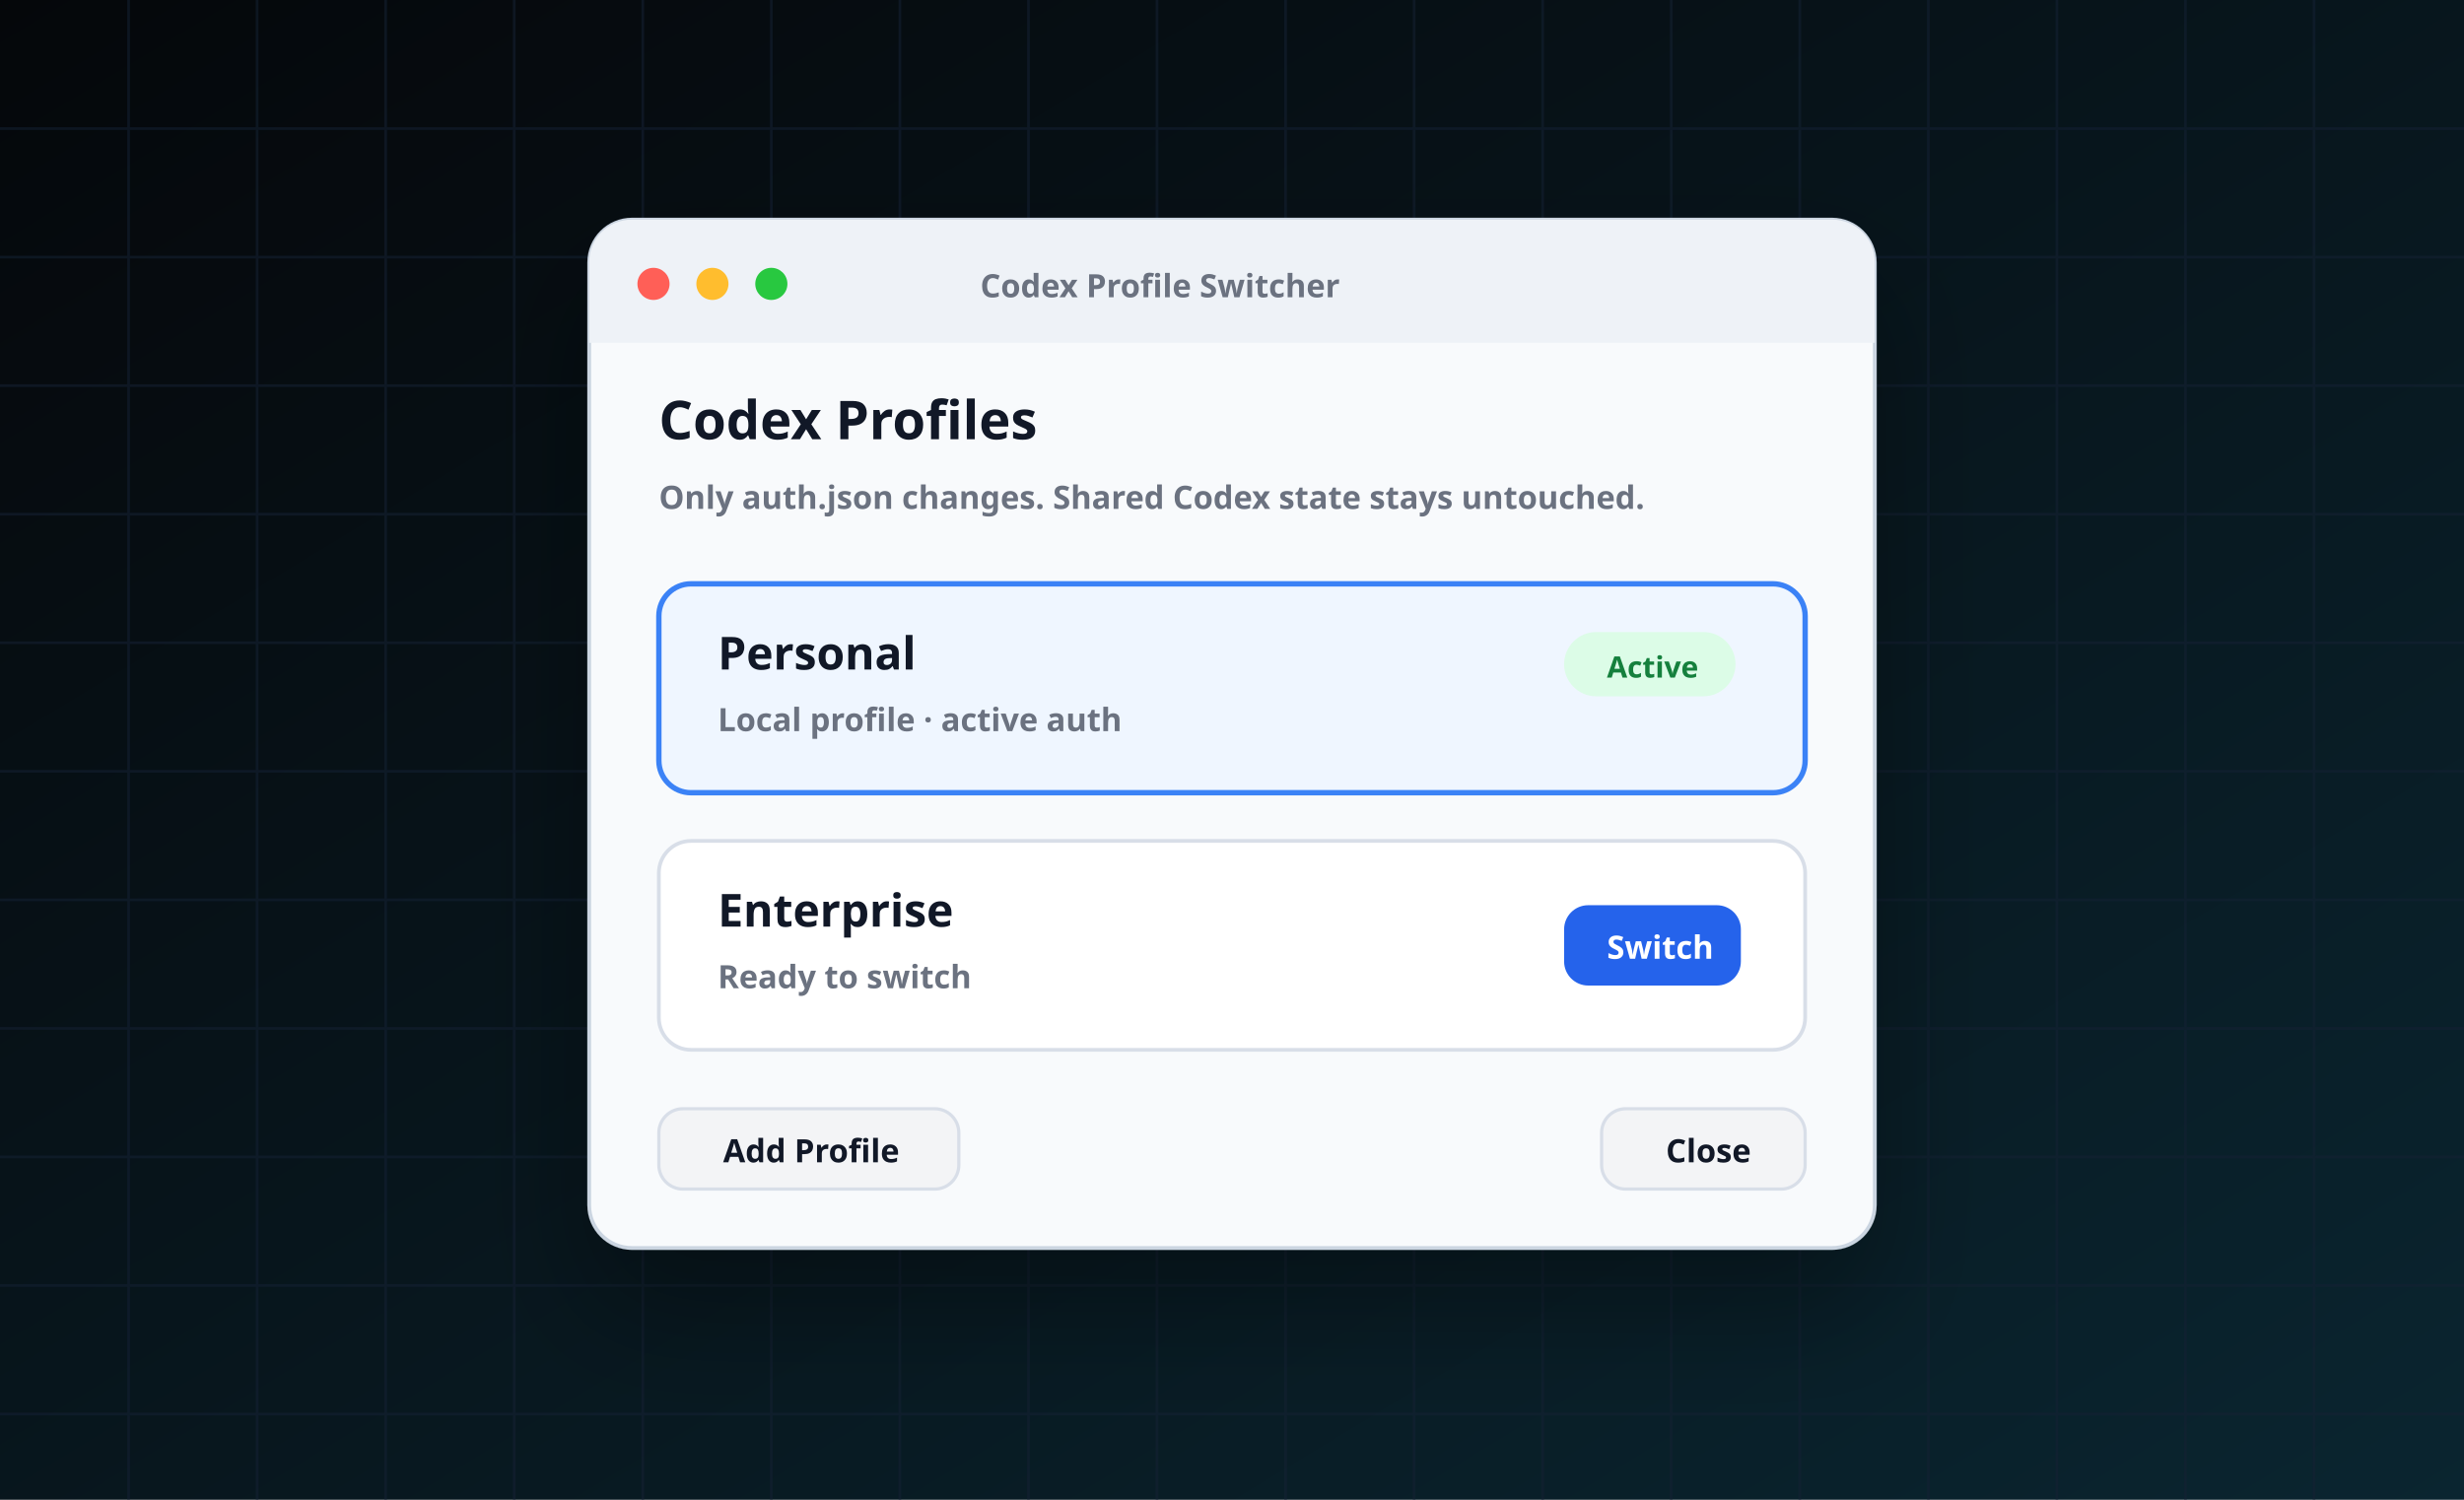
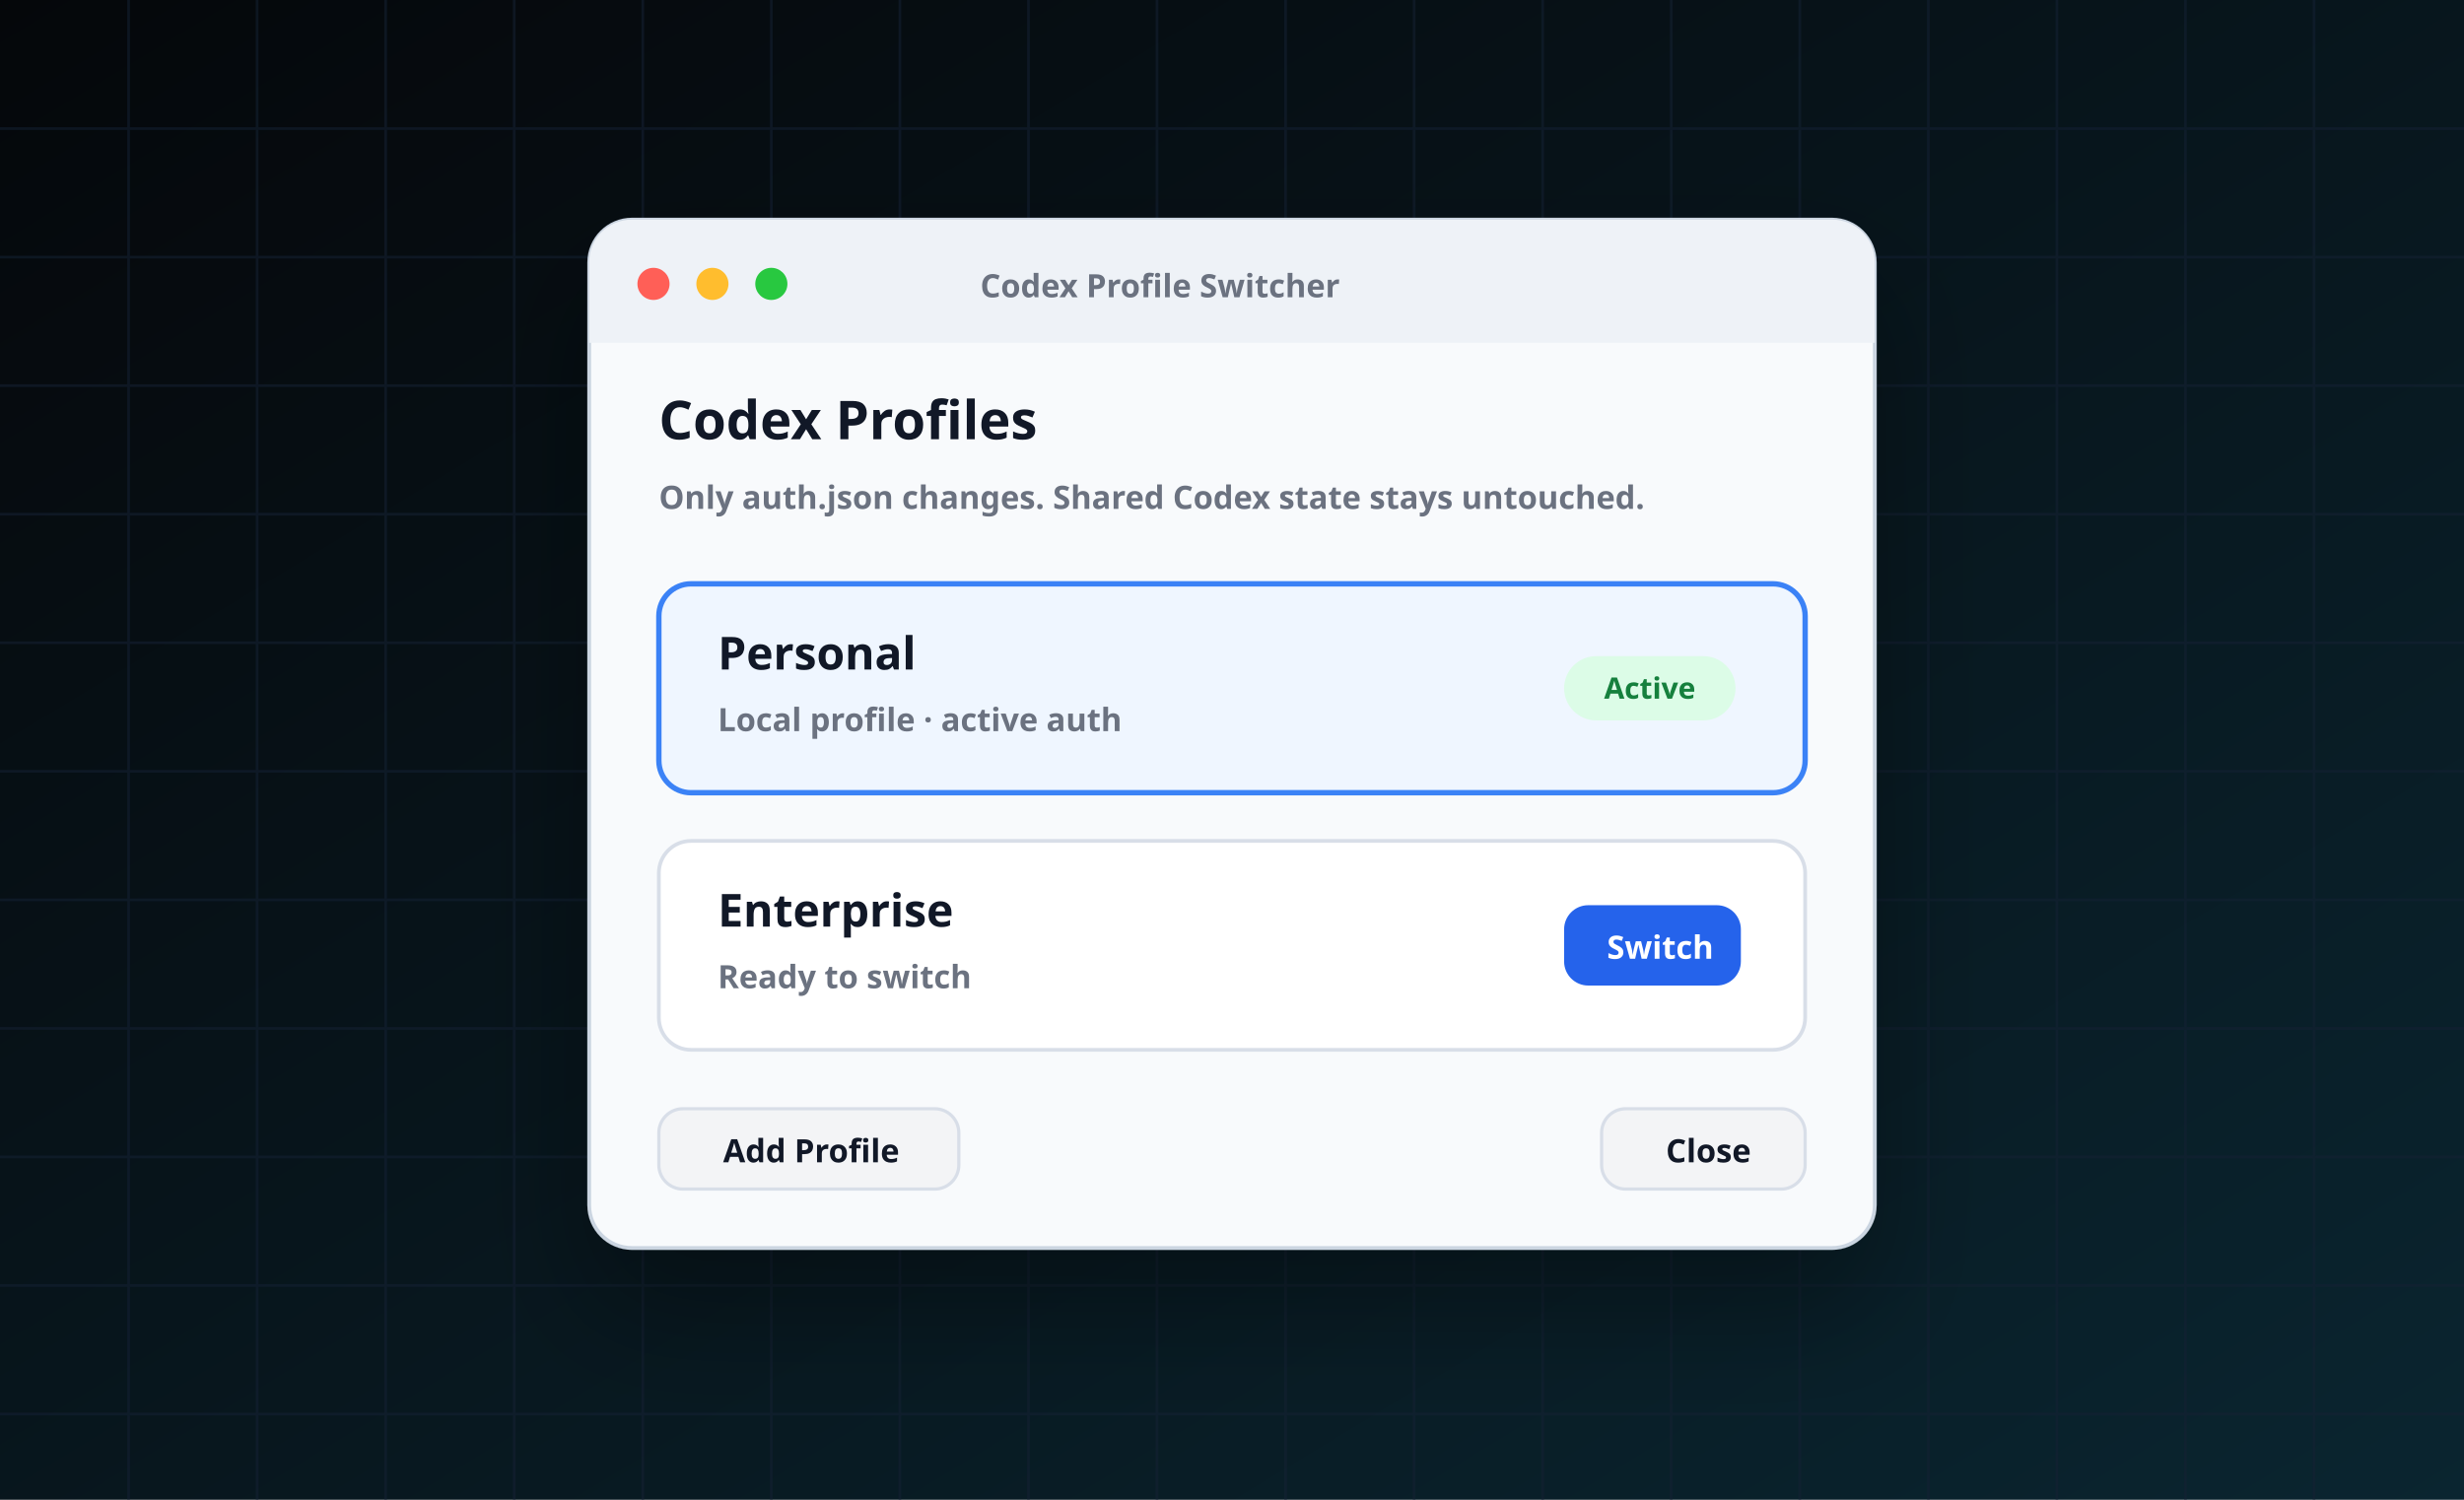
<svg xmlns="http://www.w3.org/2000/svg" width="920" height="560" viewBox="0 0 920 560" role="img" aria-labelledby="title desc">
  <defs>
    <linearGradient id="bg" x1="0" y1="0" x2="1" y2="1">
      <stop offset="0" stop-color="#05070A" />
      <stop offset="1" stop-color="#0A2530" />
    </linearGradient>
    <filter id="shadow" x="-20%" y="-20%" width="140%" height="140%">
      <feDropShadow dx="0" dy="22" stdDeviation="22" flood-color="#000000" flood-opacity="0.35" />
    </filter>
    <style>
      .grid { stroke:#142033; stroke-width:1; }
      .window { fill:#F8FAFC; stroke:#CBD5E1; stroke-width:1.4; filter:url(#shadow); }
      .titlebar { fill:#EEF2F7; }
      .dotR { fill:#FF5F57; }
      .dotY { fill:#FFBD2E; }
      .dotG { fill:#28C840; }
      .title { fill:#111827; font-family:sans-serif; font-size:20px; font-weight:800; }
      .small { fill:#6B7280; font-family:sans-serif; font-size:12px; font-weight:600; }
      .card { fill:#FFFFFF; stroke:#D8DEE8; stroke-width:1.4; }
      .active { fill:#EFF6FF; stroke:#3B82F6; stroke-width:2; }
      .label { fill:#111827; font-family:sans-serif; font-size:17px; font-weight:800; }
      .button { fill:#2563EB; }
      .buttonText { fill:#FFFFFF; font-family:sans-serif; font-size:12px; font-weight:800; }
      .pill { fill:#DCFCE7; }
      .pillText { fill:#15803D; font-family:sans-serif; font-size:11px; font-weight:800; }
      .mutedBtn { fill:#F3F4F6; stroke:#D8DEE8; stroke-width:1.2; }
      .mutedText { fill:#111827; font-family:sans-serif; font-size:12px; font-weight:800; }
    </style>
  </defs>
  <rect width="920" height="560" fill="url(#bg)" />
  <g opacity="0.55">
    <path class="grid" d="M0 48H920M0 96H920M0 144H920M0 192H920M0 240H920M0 288H920M0 336H920M0 384H920M0 432H920M0 480H920M0 528H920" />
    <path class="grid" d="M48 0V560M96 0V560M144 0V560M192 0V560M240 0V560M288 0V560M336 0V560M384 0V560M432 0V560M480 0V560M528 0V560M576 0V560M624 0V560M672 0V560M720 0V560M768 0V560M816 0V560M864 0V560" />
  </g>
  <rect class="window" x="220" y="82" width="480" height="384" rx="16" />
  <path class="titlebar" d="M220 98C220 89 227 82 236 82H684C693 82 700 89 700 98V128H220Z" />
  <circle class="dotR" cx="244" cy="106" r="6" />
  <circle class="dotY" cx="266" cy="106" r="6" />
  <circle class="dotG" cx="288" cy="106" r="6" />
  <text class="small" x="366" y="111">Codex Profile Switcher</text>
  <text class="title" x="246" y="164">Codex Profiles</text>
  <text class="small" x="246" y="190">Only auth.json changes. Shared Codex state stays untouched.</text>
  <rect class="active" x="246" y="218" width="428" height="78" rx="12" />
  <text class="label" x="268" y="250">Personal</text>
  <text class="small" x="268" y="273">Local profile · active auth</text>
-   <rect class="pill" x="584" y="236" width="64" height="24" rx="12" />
-   <text class="pillText" x="600" y="253">Active</text>
+   <rect class="pill" x="584" y="245" width="64" height="24" rx="12" />
+   <text class="pillText" x="616" y="257" text-anchor="middle" dominant-baseline="middle">Active</text>
  <rect class="card" x="246" y="314" width="428" height="78" rx="12" />
  <text class="label" x="268" y="346">Enterprise</text>
  <text class="small" x="268" y="369">Ready to switch</text>
  <rect class="button" x="584" y="338" width="66" height="30" rx="9" />
  <text class="buttonText" x="600" y="358">Switch</text>
  <rect class="mutedBtn" x="246" y="414" width="112" height="30" rx="9" />
  <text class="mutedText" x="270" y="434">Add Profile</text>
  <rect class="mutedBtn" x="598" y="414" width="76" height="30" rx="9" />
  <text class="mutedText" x="622" y="434">Close</text>
</svg>
